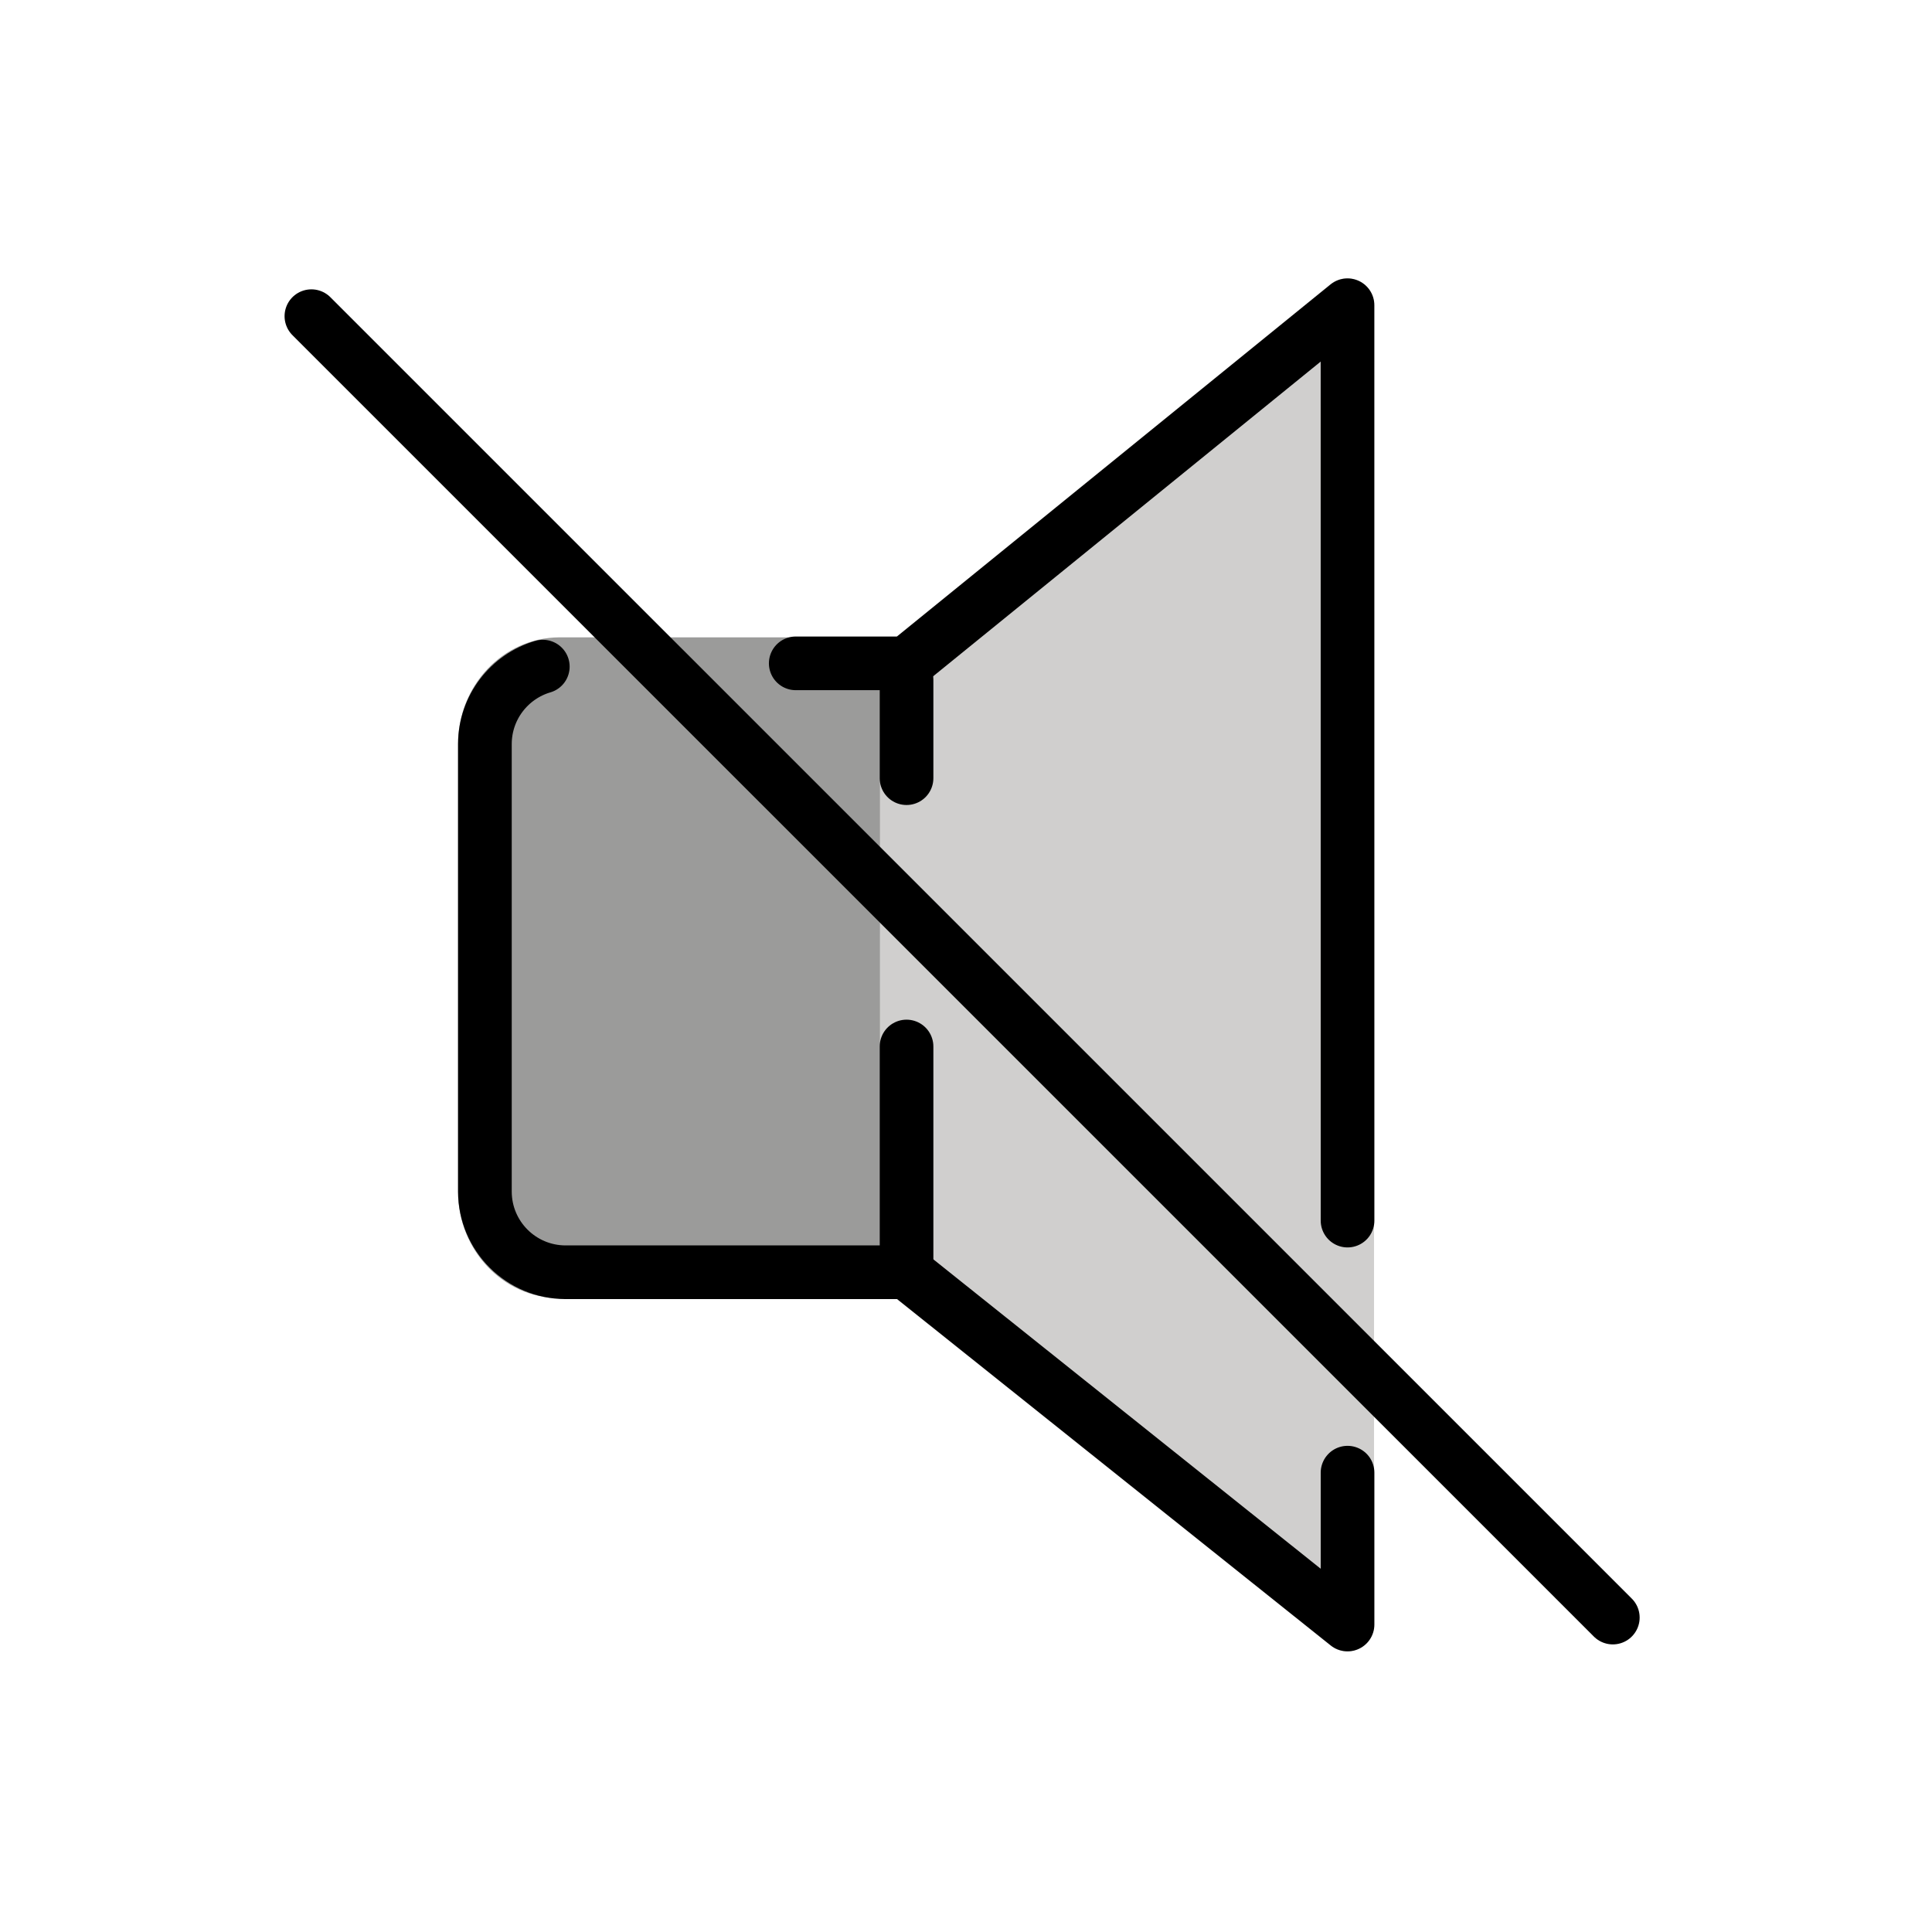
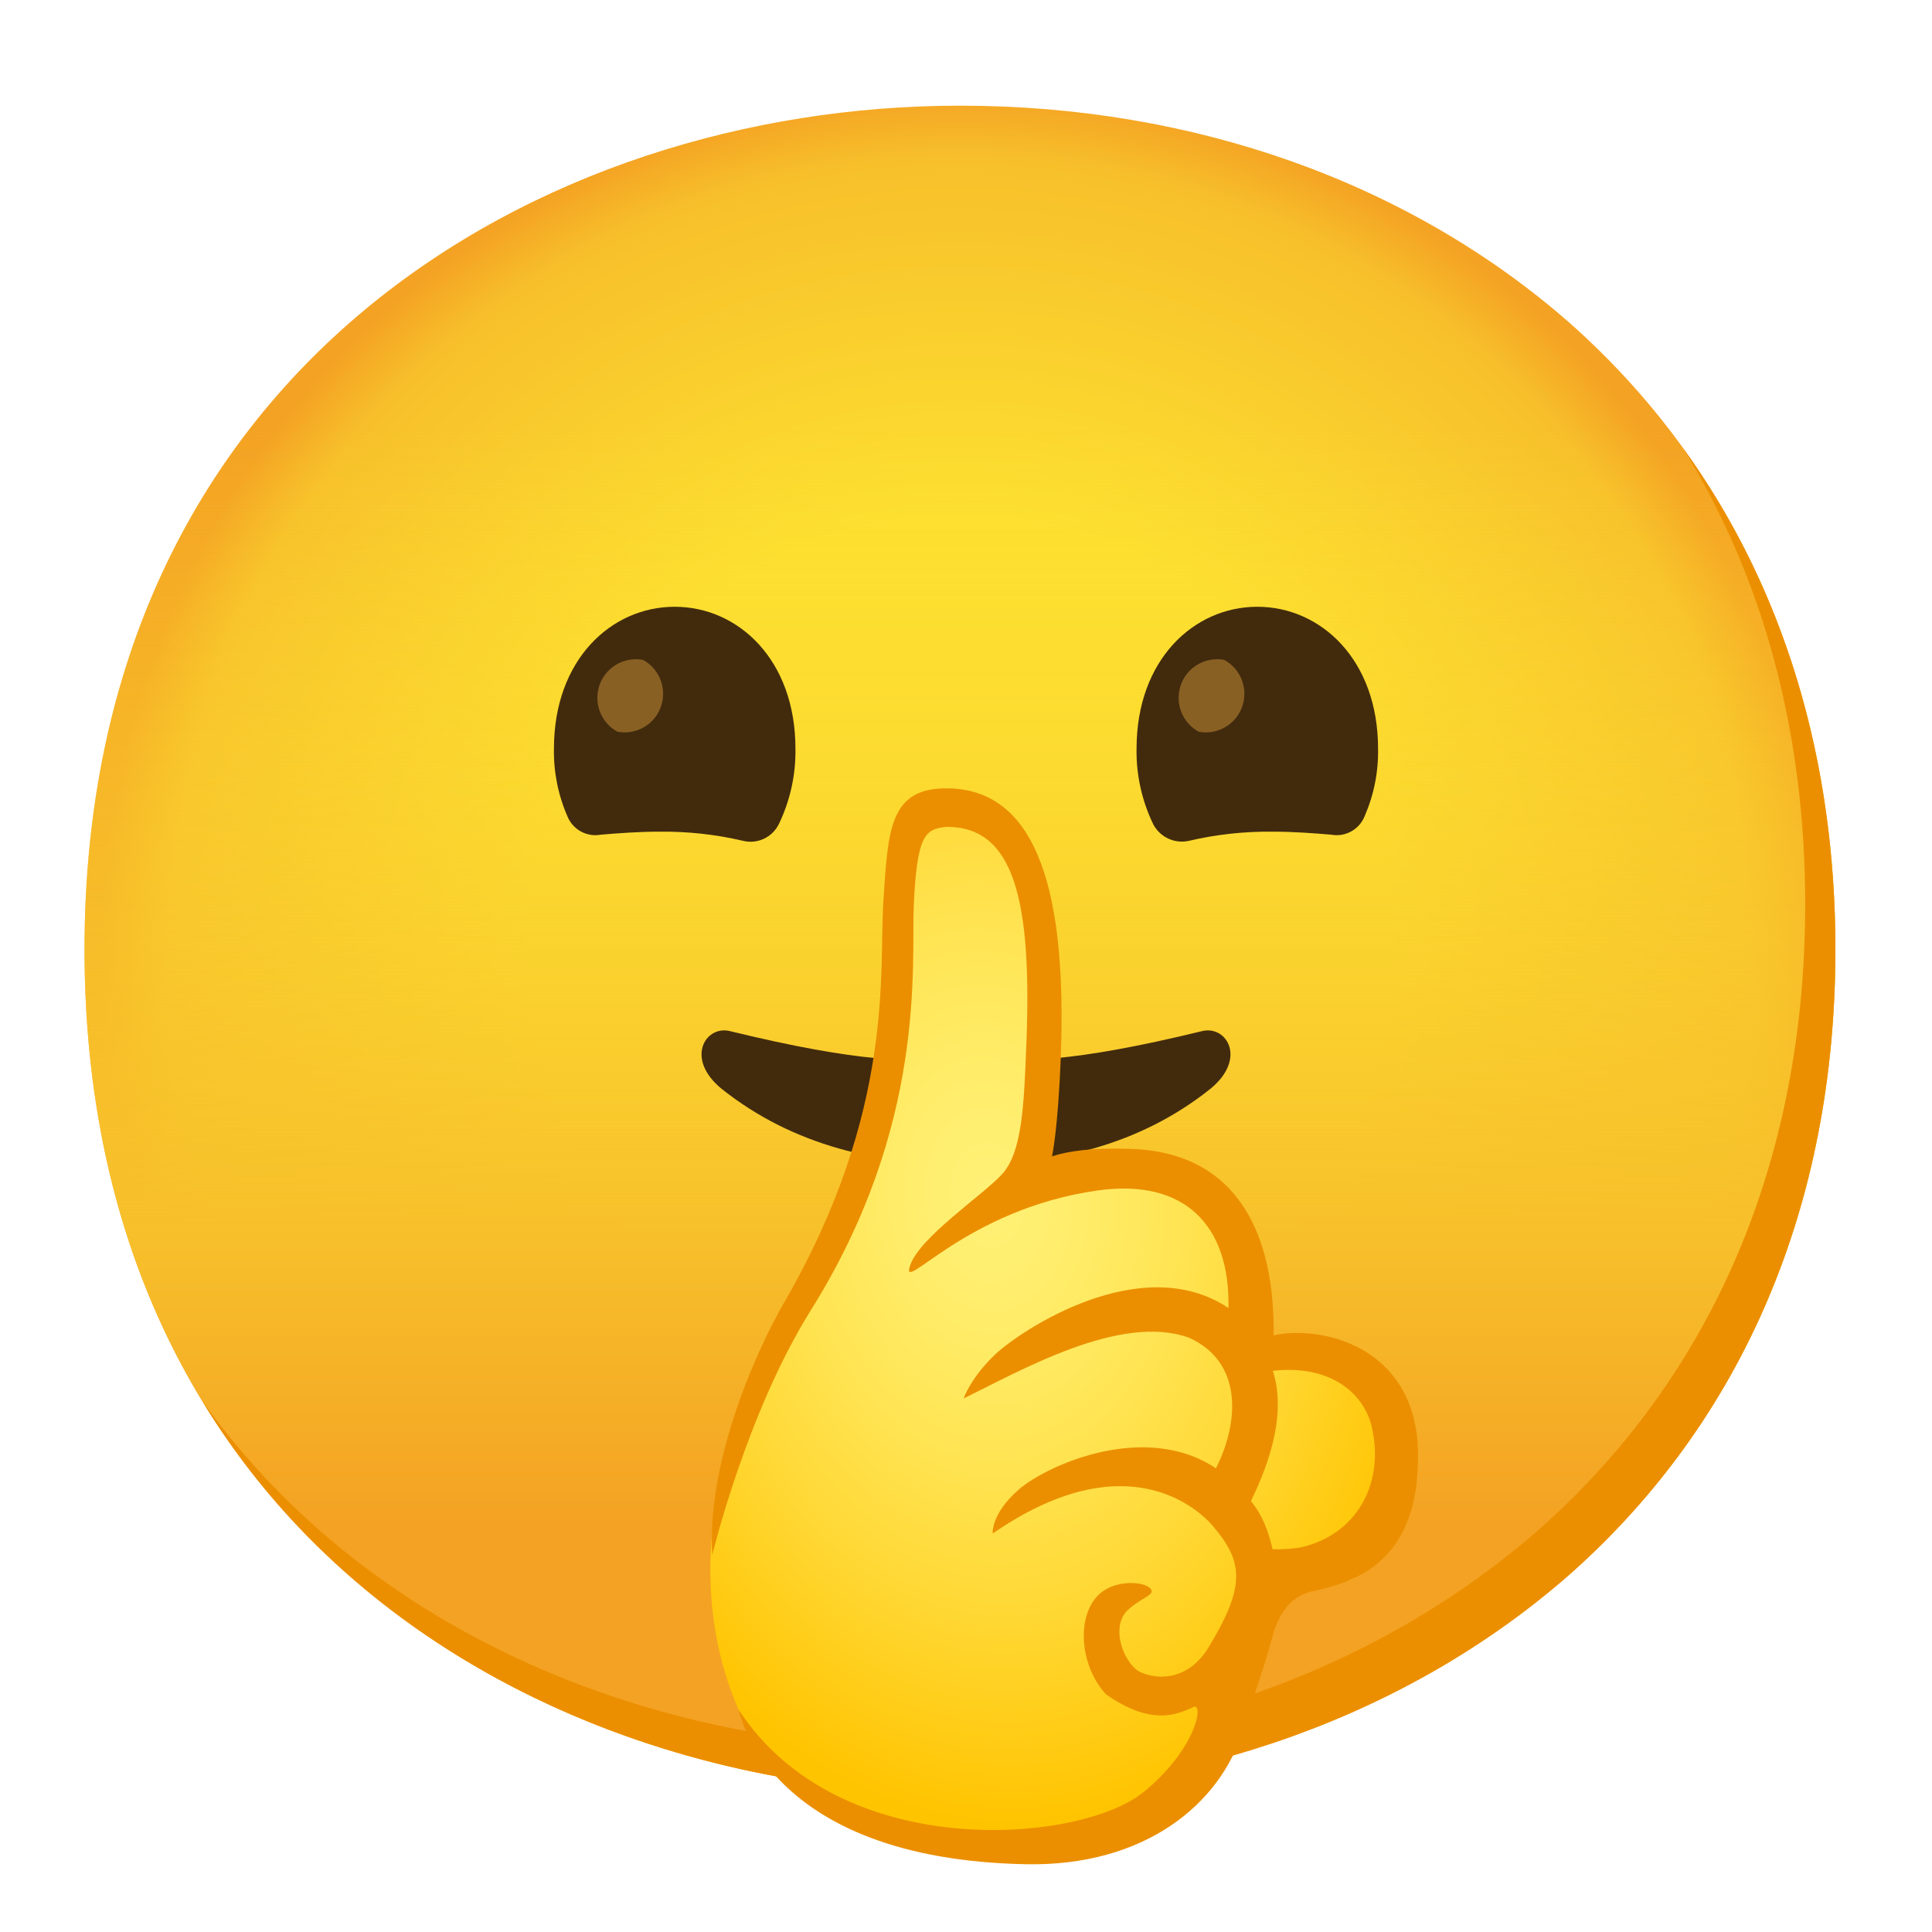
- <svg xmlns="http://www.w3.org/2000/svg" viewBox="0 0 72 72">
-   <g>
-     <path fill="#d0cfce" stroke="#d0cfce" stroke-linecap="round" stroke-linejoin="round" stroke-miterlimit="10" stroke-width="2" d="M33.77,47.413l16.436,13.128l-0.001-49.166l-16.435,13.346" />
-     <line x1="33.715" x2="33.715" y1="24.801" y2="46.051" fill="#d0cfce" stroke="#d0cfce" stroke-linecap="round" stroke-linejoin="round" stroke-miterlimit="10" stroke-width="2" />
-     <path fill="#9b9b9a" stroke="#9b9b9a" stroke-miterlimit="10" stroke-width="1.938" d="M32.793,24.721H20.855 c-1.554,0.005-2.812,1.345-2.817,3v16.692c0.005,1.655,1.263,2.995,2.817,3h11.937" />
+ <svg xmlns="http://www.w3.org/2000/svg" version="1.1" id="Layer_1" x="0px" y="0px" viewBox="0 0 128 128" style="enable-background:new 0 0 128 128;" xml:space="preserve">
+   <g id="gold">
+     <radialGradient id="face_1_" cx="63.6" cy="1400.9" r="56.96" gradientTransform="matrix(1 0 0 1 0 -1338)" gradientUnits="userSpaceOnUse">
+       <stop offset="0.5" style="stop-color:#FDE030" />
+       <stop offset="0.92" style="stop-color:#F7C02B" />
+       <stop offset="1" style="stop-color:#F4A223" />
+     </radialGradient>
+     <path id="face" style="fill:url(#face_1_);" d="M63.6,118.8c-27.9,0-58-17.5-58-55.9S35.7,7,63.6,7c15.5,0,29.8,5.1,40.4,14.4   c11.5,10.2,17.6,24.6,17.6,41.5s-6.1,31.2-17.6,41.4C93.4,113.6,79,118.8,63.6,118.8z" />
+     <linearGradient id="face-2_1_" gradientUnits="userSpaceOnUse" x1="63.6" y1="1456.8" x2="63.6" y2="1345" gradientTransform="matrix(1 0 0 1 0 -1338)">
+       <stop offset="0.16" style="stop-color:#F4A223" />
+       <stop offset="0.33" style="stop-color:#F7C02B" />
+       <stop offset="0.81" style="stop-color:#FDE030;stop-opacity:0" />
+     </linearGradient>
+     <path id="face-2" style="fill:url(#face-2_1_);" d="M63.6,118.8c-27.9,0-58-17.5-58-55.9S35.7,7,63.6,7c15.5,0,29.8,5.1,40.4,14.4   c11.5,10.2,17.6,24.6,17.6,41.5s-6.1,31.2-17.6,41.4C93.4,113.6,79,118.8,63.6,118.8z" />
+     <path style="fill:#EB8F00;" d="M111.49,29.67c5.33,8.6,8.11,18.84,8.11,30.23c0,16.9-6.1,31.2-17.6,41.4   c-10.6,9.3-25,14.5-40.4,14.5c-18.06,0-37-7.35-48.18-22.94c10.76,17.66,31,25.94,50.18,25.94c15.4,0,29.8-5.2,40.4-14.5   c11.5-10.2,17.6-24.5,17.6-41.4C121.6,50.16,118.13,38.84,111.49,29.67z" />
  </g>
-   <g />
-   <g />
-   <g />
-   <g>
-     <path fill="none" stroke="#000000" stroke-linecap="round" stroke-linejoin="round" stroke-width="2" d="M50.219,45.488 l-0.001-34.113l-16.435,13.346h-4.128" />
-     <path fill="none" stroke="#000000" stroke-linecap="round" stroke-linejoin="round" stroke-width="2" d="M20.229,24.843 c-1.244,0.366-2.154,1.516-2.158,2.878v16.692c0.005,1.655,1.345,2.995,3,3h12.712l16.436,13.128l-0-5.659" />
-     <line x1="33.784" x2="33.784" y1="25.333" y2="29" fill="none" stroke="#000000" stroke-linecap="round" stroke-linejoin="round" stroke-width="2" />
-     <line x1="33.784" x2="33.784" y1="39" y2="47.051" fill="none" stroke="#000000" stroke-linecap="round" stroke-linejoin="round" stroke-width="2" />
-     <line x1="11.605" x2="60.105" y1="11.783" y2="60.282" fill="none" stroke="#000000" stroke-linecap="round" stroke-linejoin="round" stroke-width="2" />
+   <g id="facial_expressions">
+     <path id="mouth" style="fill:#422B0D;" d="M79.7,68.3c-9,2.19-11.8,1.97-15.5,1.97h-0.4c-3.7,0-6.5,0.22-15.5-1.97   c-1.6-0.33-2.9,1.86-0.5,3.83c4.8,3.83,10.5,5.04,16.2,5.04l0,0c5.7,0,11.4-1.2,16.2-5.04C82.6,70.16,81.3,67.97,79.7,68.3z" />
+     <g id="peepers">
+       <path style="fill:#422B0D;" d="M43.7,55.1c1.85-0.02,3.7,0.18,5.5,0.6c0.96,0.25,1.96-0.21,2.4-1.1c0.75-1.56,1.13-3.27,1.1-5    c0-5.9-3.8-9.4-8-9.4s-8,3.5-8,9.4c-0.03,1.55,0.28,3.08,0.9,4.5c0.36,0.87,1.28,1.37,2.2,1.2C41,55.2,42.3,55.1,43.7,55.1z" />
+       <path style="fill:#422B0D;" d="M84.3,55.1c-1.85-0.02-3.7,0.18-5.5,0.6c-0.96,0.23-1.95-0.23-2.4-1.1c-0.75-1.56-1.13-3.27-1.1-5    c0-5.9,3.8-9.4,8-9.4s8,3.5,8,9.4c0.03,1.55-0.28,3.08-0.9,4.5c-0.36,0.87-1.28,1.37-2.2,1.2C87,55.2,85.7,55.1,84.3,55.1z" />
+     </g>
+     <radialGradient id="SVGID_1_" cx="69.12" cy="92.807" r="0" gradientTransform="matrix(1 0 0 -1.14 0 184.14)" gradientUnits="userSpaceOnUse">
+       <stop offset="0.41" style="stop-color:#FFF176" />
+       <stop offset="1" style="stop-color:#FFC400" />
+     </radialGradient>
+     <path style="fill:url(#SVGID_1_);" d="M69.12,78.34" />
+     <linearGradient id="SVGID_2_" gradientUnits="userSpaceOnUse" x1="69.12" y1="51.66" x2="69.12" y2="51.66" gradientTransform="matrix(1 0 0 -1 0 130)">
+       <stop offset="0.09" style="stop-color:#EB8F00" />
+       <stop offset="1" style="stop-color:#FFC400" />
+     </linearGradient>
+     <path style="fill:url(#SVGID_2_);" d="M69.12,78.34" />
+     <path style="fill:#422B0D;" d="M68.71,70c-0.69,0-1.32,0-1.93,0.06c-0.3,2.06-0.42,4.14-0.36,6.22c0.73,0,1.46-0.11,2.18-0.2   C68.45,74.05,68.49,72.02,68.71,70z" />
+     <radialGradient id="SVGID_3_" cx="65.468" cy="50.826" r="41.895" gradientTransform="matrix(0.0773 0.997 0.7189 -0.0558 23.8635 16.7376)" gradientUnits="userSpaceOnUse">
+       <stop offset="0" style="stop-color:#FFF176" />
+       <stop offset="0.148" style="stop-color:#FFEE6E" />
+       <stop offset="0.377" style="stop-color:#FFE658" />
+       <stop offset="0.658" style="stop-color:#FFD835" />
+       <stop offset="0.979" style="stop-color:#FFC503" />
+       <stop offset="1" style="stop-color:#FFC400" />
+     </radialGradient>
+     <path style="fill:url(#SVGID_3_);" d="M92.37,93.87c-0.21-0.72-0.61-1.37-1.17-1.87l0,0c-1.87-2.27-4.9-3.23-7.74-2.45   c0-0.09-0.06-0.19-0.1-0.27c0.63-2.75,0.36-5.63-0.78-8.21c-1.36-2.57-3.99-4.21-6.89-4.3c-2.32-0.13-7.01,1.1-7.74,1.14   c0,0,0.98-3.02,1.17-9.64C69.48,55.29,66.11,54,63.6,53.6c-3.87-0.62-4.48,2.17-4.34,6.63c0.07,2.25,0.33,6.9-1.91,16.67   c-1.08,4.71-4.16,8.87-4.28,9.05c-8.7,13-6.86,25.3-1.36,31.8c3.34,3.8,8.13,4.99,13.17,5.29c4.15,0.26,10.24-0.47,14.09-4.23   c3.85-3.76,5.44-13.75,5.53-14.65c1.22,0.04,2.44-0.13,3.6-0.52c1.5-0.55,2.76-1.61,3.56-3c0.79-1.36,1.17-2.93,1.09-4.5   C92.75,95.36,92.62,94.6,92.37,93.87z" />
+     <path style="fill:#EB8F00;" d="M88.78,101.44c0,0-1.25,1.28-4.47,1.2c-0.28-1.26-0.72-2.33-1.43-3.18   c0.83-1.76,2.48-5.43,1.45-8.64c3.91-0.44,6.07,1.58,6.56,3.74c0.88,3.87-1.14,7.15-4.68,7.95c-2.33,0.53,3.43,1.87,3.55,2.02   c4.26-1.99,4.28-6.78,4.15-9.08c-0.56-6.33-6.42-7.65-9.53-6.98c0.09-6.39-2.19-12.07-9.37-12.35c-2.63-0.1-4.24,0.14-5.31,0.49   c0,0,0.4-1.79,0.58-6.61c0.39-10.41-1.35-17.77-7.58-17.77c-3.77,0-3.86,2.75-4.17,7.4c-0.31,4.63,0.82,13.88-6.57,26.65   c-1.99,3.43-5.15,10.74-4.77,16.74c0,0,2.26-9.4,6.54-16.23c7.72-12.33,6.64-22.95,6.81-26.81c0.21-4.72,0.78-5.05,2.16-5.2   c4.51-0.02,5.67,4.9,5.3,14.38c-0.16,4.09-0.28,7.16-1.6,8.62c-1.28,1.41-5.53,4.21-6.12,6.11c-0.59,1.9,3.71-3.79,12.45-5.02   c5.72-0.8,8.77,2.27,8.66,7.79c-5.8-3.87-13.8,1.52-15.43,3.05s-2.12,2.94-2.12,2.94c3.72-1.8,10.35-5.66,14.92-4.03   c3.57,1.6,3.37,5.55,1.8,8.66c-4.7-3.14-11.2-0.21-13.07,1.41c-1.86,1.63-1.72,2.91-1.72,2.91c8.85-6.12,13.73-1.63,14.75-0.3   c1.89,2.28,1.92,3.93-0.43,7.81c-1.71,2.83-4.39,1.91-4.85,1.47c-1.01-0.9-1.57-2.95-0.5-3.93c0.95-0.86,1.81-0.96,1.49-1.39   c-0.33-0.43-1.95-0.62-3.08,0.11c-1.85,1.19-1.78,4.82,0.13,6.89c2.88,2,4.54,1.43,5.77,0.84c0.75-0.36,0.21,2.82-3.34,5.67   c-4.17,3.35-20.07,4.75-26.76-5.48c0,0,1.77,9.89,19.03,10.22c7.88,0.15,12.88-4,14.37-8.88c0.58-1.91,1.4-4.1,1.95-6.19   s1.69-2.81,2.64-3.01c1.05-0.22,2.3-0.57,3.1-1.08L88.78,101.44z" />
+   </g>
+   <g id="peepers_122_">
+     <path style="fill:#896024;" d="M42.6,43.72L42.6,43.72c-1.39-0.26-2.73,0.66-2.98,2.05c-0.2,1.09,0.32,2.18,1.29,2.71l0,0   c1.39,0.26,2.73-0.66,2.98-2.05C44.09,45.34,43.57,44.25,42.6,43.72z" />
+   </g>
+   <g id="peepers_1_">
+     <path style="fill:#896024;" d="M81.11,43.72L81.11,43.72c-1.39-0.26-2.73,0.66-2.98,2.05c-0.2,1.09,0.32,2.18,1.29,2.71l0,0   c1.39,0.26,2.73-0.66,2.98-2.05C82.6,45.34,82.08,44.25,81.11,43.72z" />
  </g>
</svg>
